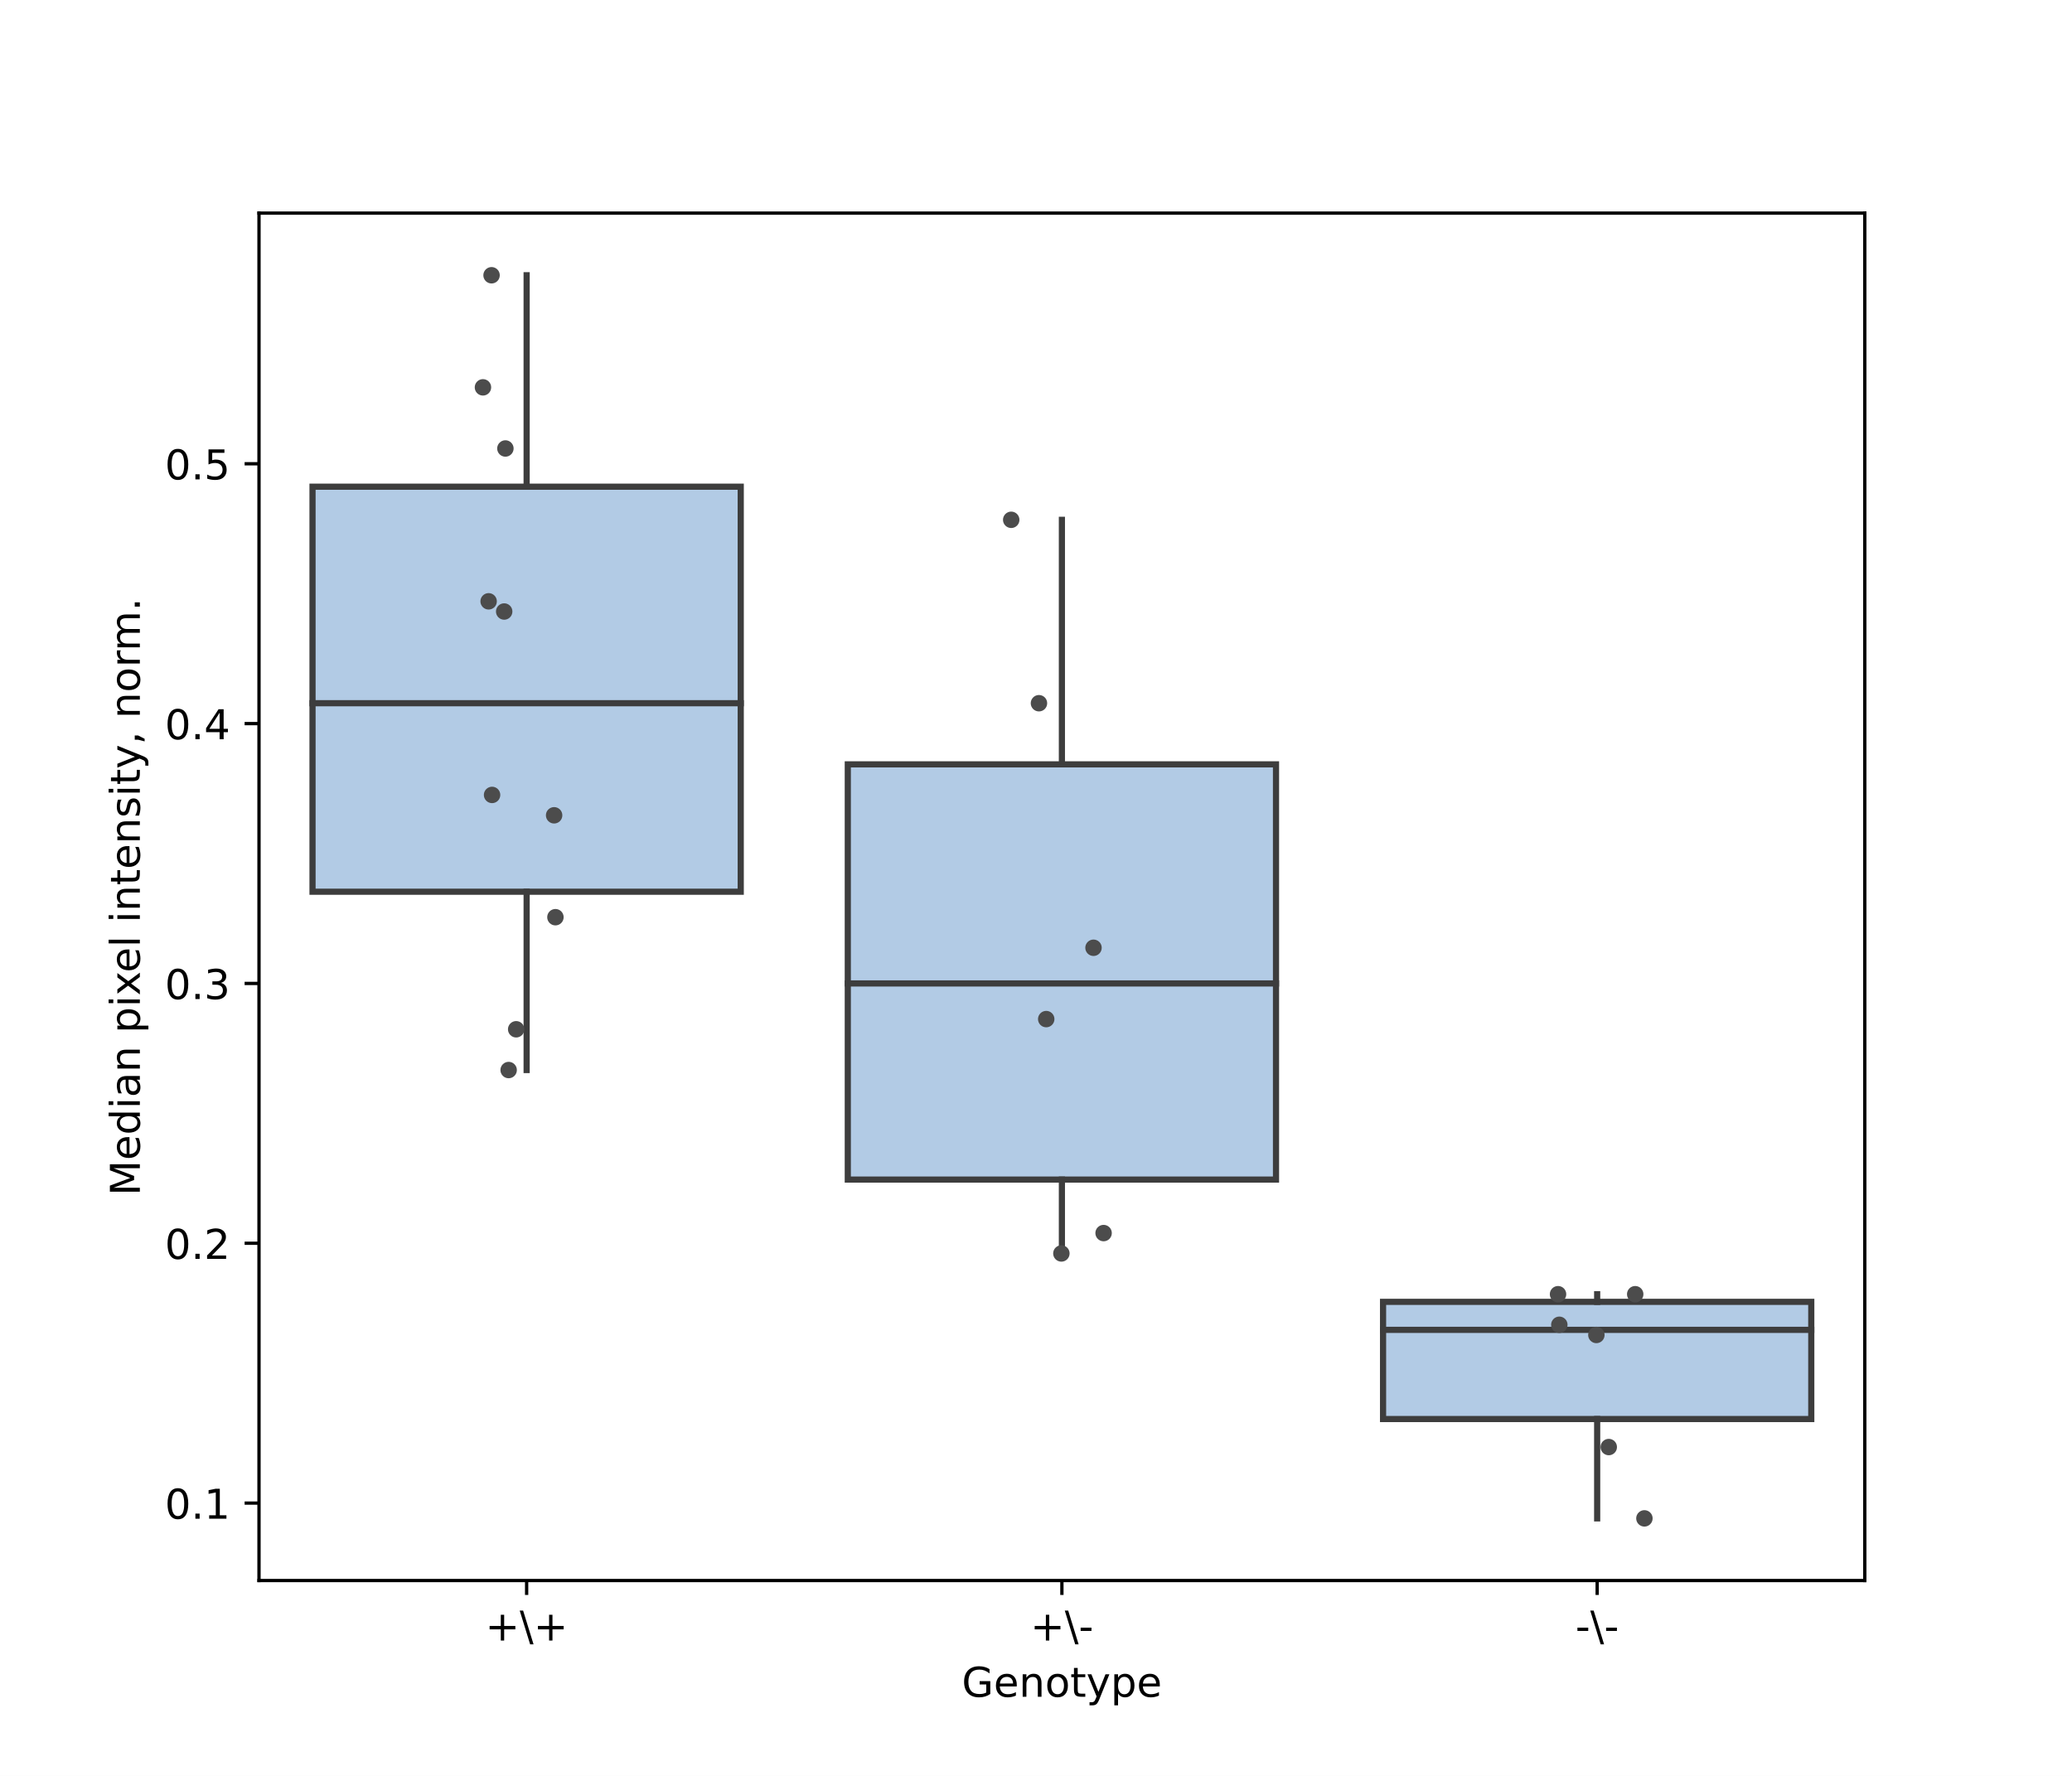
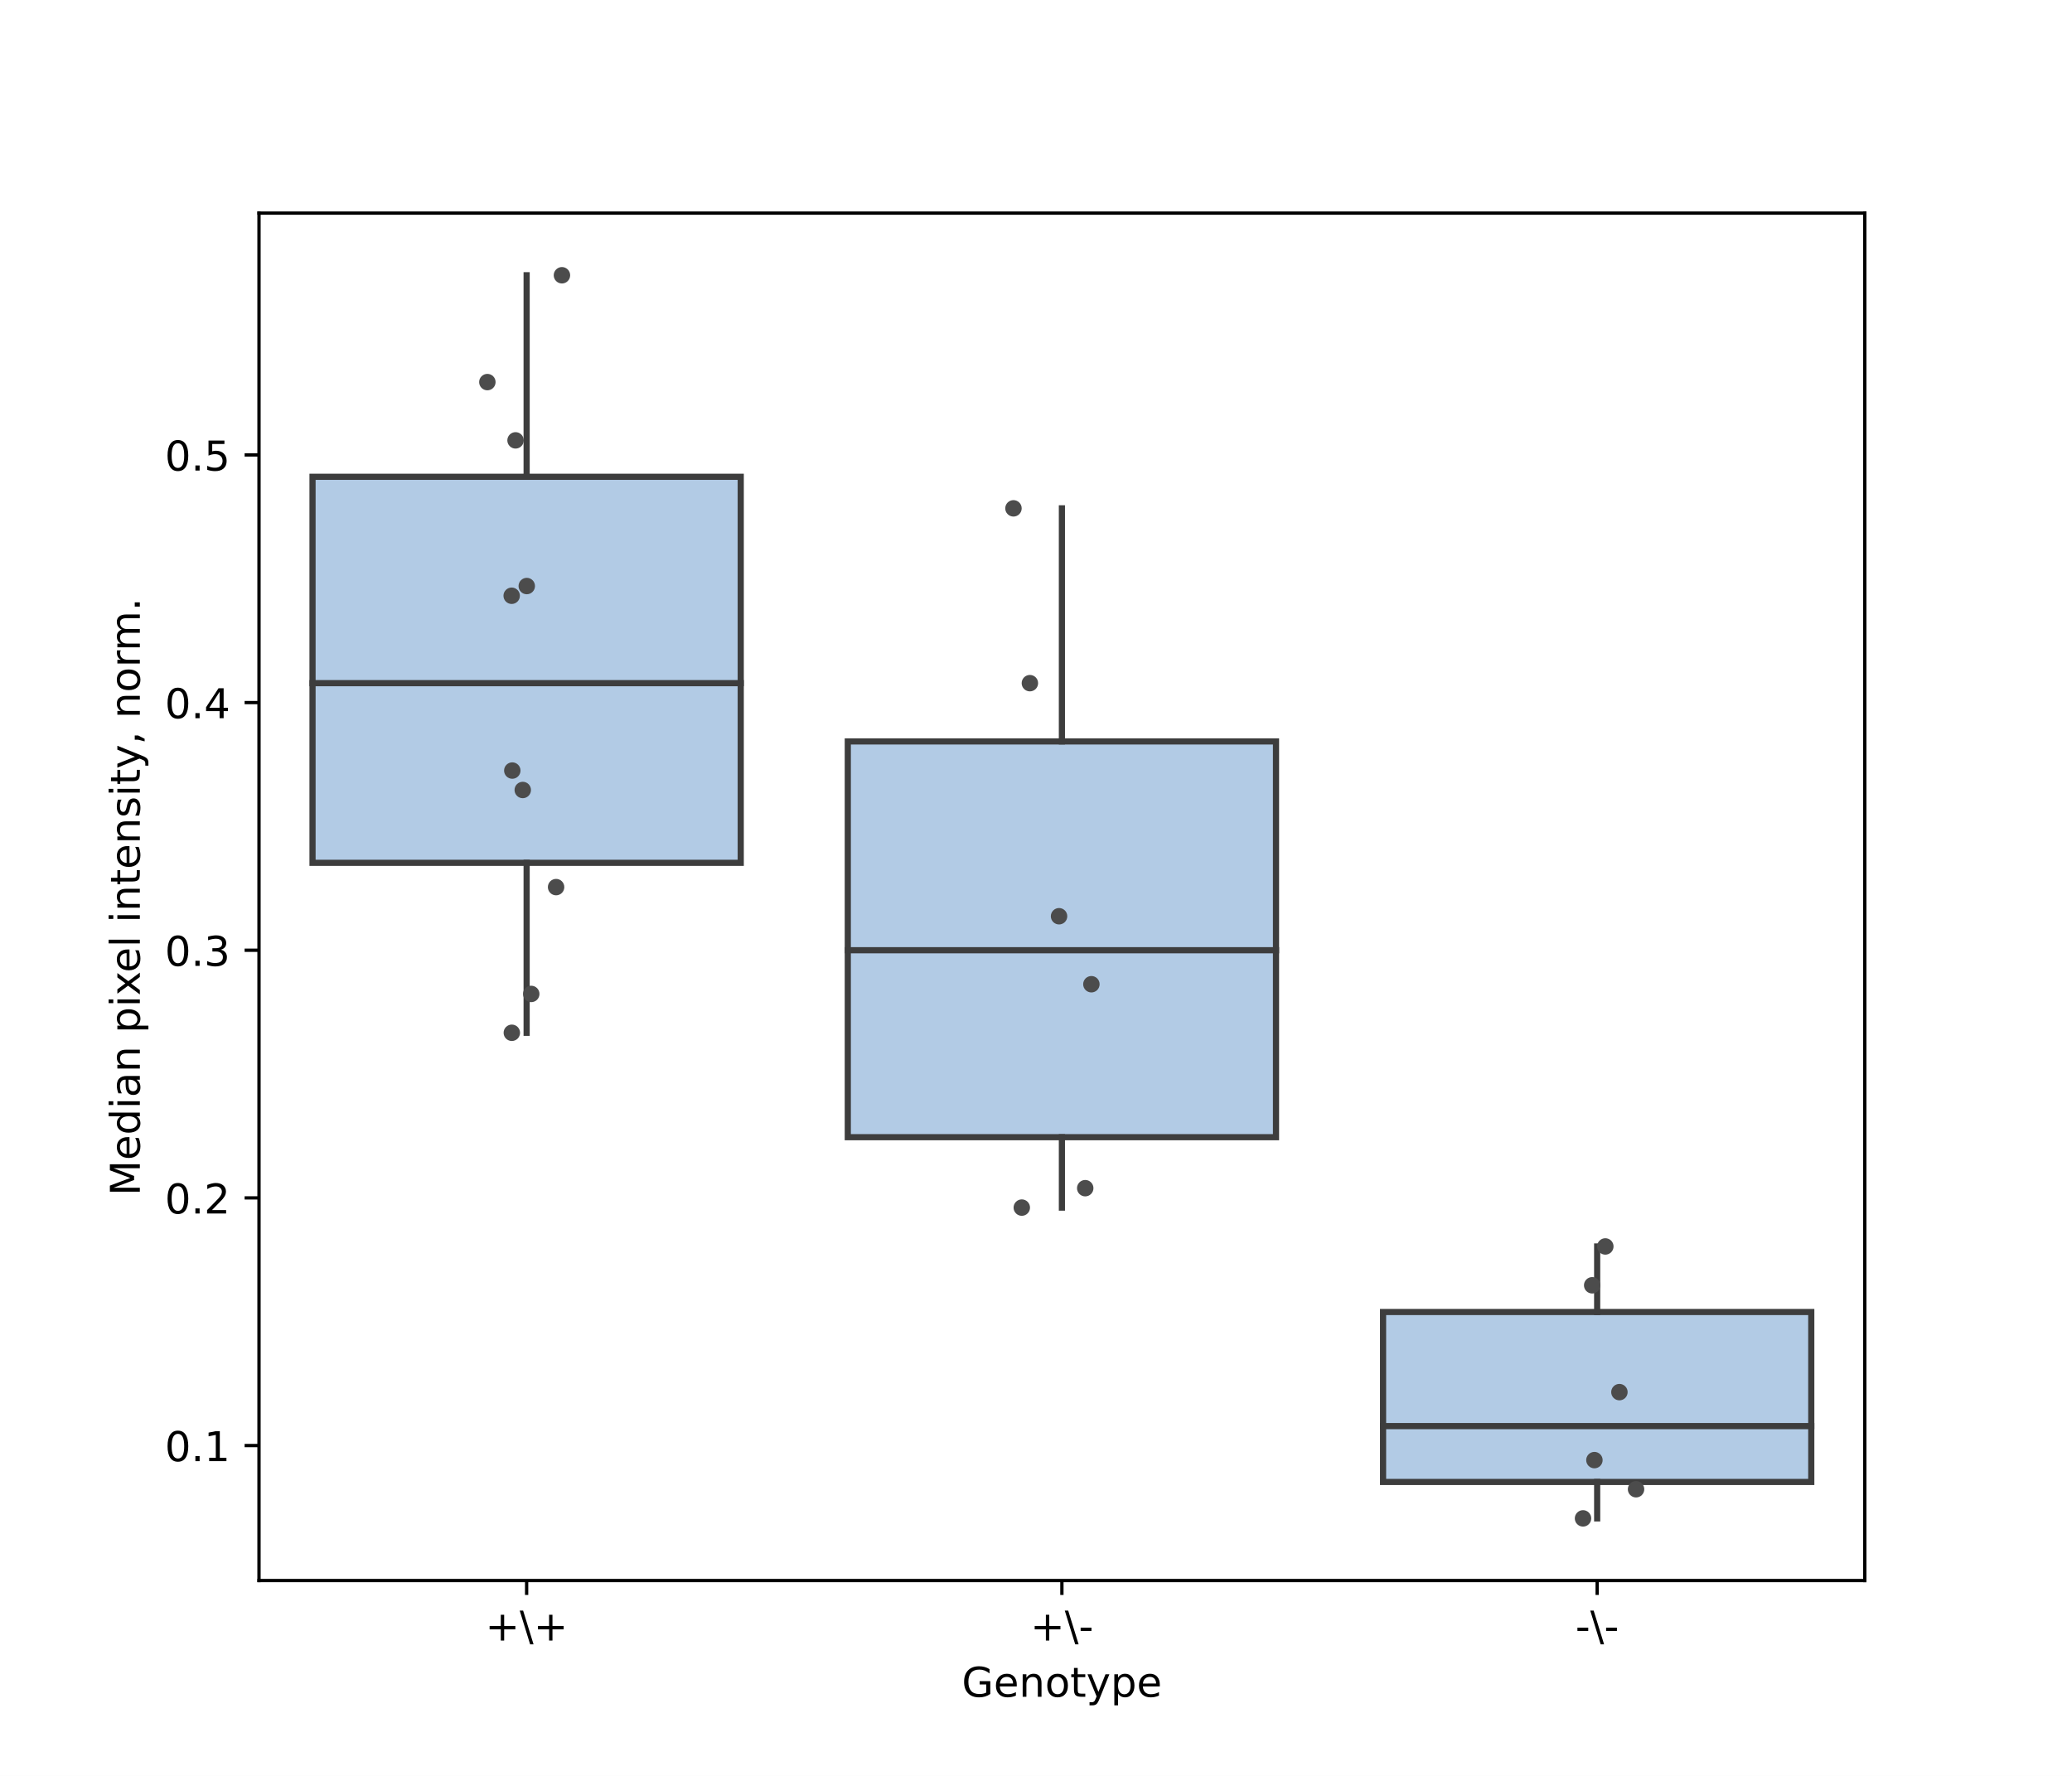
<svg xmlns="http://www.w3.org/2000/svg" xmlns:xlink="http://www.w3.org/1999/xlink" width="504pt" height="432pt" viewBox="0 0 504 432" version="1.1">
  <defs>
    <style type="text/css">*{stroke-linejoin: round; stroke-linecap: butt}</style>
  </defs>
  <g id="figure_1">
    <g id="patch_1">
      <path d="M 0 432  L 504 432  L 504 0  L 0 0  z " style="fill: #ffffff" />
    </g>
    <g id="axes_1">
      <g id="patch_2">
        <path d="M 63 384.48  L 453.6 384.48  L 453.6 51.84  L 63 51.84  z " style="fill: #ffffff" />
      </g>
      <g id="patch_3">
-         <path d="M 76.02 216.921  L 180.18 216.921  L 180.18 118.393  L 76.02 118.393  L 76.02 216.921  z " clip-path="url(#p5335daa75a)" style="fill: #6699cc; fill-opacity: 0.5; stroke: #3d3d3d; stroke-width: 1.5; stroke-linejoin: miter" />
+         <path d="M 76.02 209.891  L 180.18 209.891  L 180.18 115.982  L 76.02 115.982  L 76.02 209.891  z " clip-path="url(#p07fea6548a)" style="fill: #6699cc; fill-opacity: 0.5; stroke: #3d3d3d; stroke-width: 1.5; stroke-linejoin: miter" />
      </g>
      <g id="patch_4">
-         <path d="M 206.22 286.944  L 310.38 286.944  L 310.38 185.937  L 206.22 185.937  L 206.22 286.944  z " clip-path="url(#p5335daa75a)" style="fill: #6699cc; fill-opacity: 0.5; stroke: #3d3d3d; stroke-width: 1.5; stroke-linejoin: miter" />
+         <path d="M 206.22 276.632  L 310.38 276.632  L 310.38 180.36  L 206.22 180.36  L 206.22 276.632  z " clip-path="url(#p07fea6548a)" style="fill: #6699cc; fill-opacity: 0.5; stroke: #3d3d3d; stroke-width: 1.5; stroke-linejoin: miter" />
      </g>
      <g id="patch_5">
-         <path d="M 336.42 345.193  L 440.58 345.193  L 440.58 316.688  L 336.42 316.688  L 336.42 345.193  z " clip-path="url(#p5335daa75a)" style="fill: #6699cc; fill-opacity: 0.5; stroke: #3d3d3d; stroke-width: 1.5; stroke-linejoin: miter" />
+         <path d="M 336.42 360.501  L 440.58 360.501  L 440.58 319.157  L 336.42 319.157  L 336.42 360.501  z " clip-path="url(#p07fea6548a)" style="fill: #6699cc; fill-opacity: 0.5; stroke: #3d3d3d; stroke-width: 1.5; stroke-linejoin: miter" />
      </g>
      <g id="matplotlib.axis_1">
        <g id="xtick_1">
          <g id="line2d_1">
            <defs>
-               <path id="m071e8fab04" d="M 0 0  L 0 3.5  " style="stroke: #000000; stroke-width: 0.8" />
+               <path id="m4ac6fa624c" d="M 0 0  L 0 3.5  " style="stroke: #000000; stroke-width: 0.8" />
            </defs>
            <g>
-               <use xlink:href="#m071e8fab04" x="128.1" y="384.48" style="stroke: #000000; stroke-width: 0.8" />
+               <use xlink:href="#m4ac6fa624c" x="128.1" y="384.48" style="stroke: #000000; stroke-width: 0.8" />
            </g>
          </g>
          <g id="text_1">
            <g transform="translate(118.0359 399.0784)scale(0.1 -0.1)">
              <defs>
                <path id="DejaVuSans-2b" d="M 2944 4013  L 2944 2272  L 4684 2272  L 4684 1741  L 2944 1741  L 2944 0  L 2419 0  L 2419 1741  L 678 1741  L 678 2272  L 2419 2272  L 2419 4013  L 2944 4013  z " transform="scale(0.015625)" />
                <path id="DejaVuSans-5c" d="M 531 4666  L 2156 -594  L 1625 -594  L 0 4666  L 531 4666  z " transform="scale(0.015625)" />
              </defs>
              <use xlink:href="#DejaVuSans-2b" />
              <use xlink:href="#DejaVuSans-5c" x="83.789" />
              <use xlink:href="#DejaVuSans-2b" x="117.48" />
            </g>
          </g>
        </g>
        <g id="xtick_2">
          <g id="line2d_2">
            <g>
-               <use xlink:href="#m071e8fab04" x="258.3" y="384.48" style="stroke: #000000; stroke-width: 0.8" />
+               <use xlink:href="#m4ac6fa624c" x="258.3" y="384.48" style="stroke: #000000; stroke-width: 0.8" />
            </g>
          </g>
          <g id="text_2">
            <g transform="translate(250.6219 399.0784)scale(0.1 -0.1)">
              <defs>
                <path id="DejaVuSans-2d" d="M 313 2009  L 1997 2009  L 1997 1497  L 313 1497  L 313 2009  z " transform="scale(0.015625)" />
              </defs>
              <use xlink:href="#DejaVuSans-2b" />
              <use xlink:href="#DejaVuSans-5c" x="83.789" />
              <use xlink:href="#DejaVuSans-2d" x="117.48" />
            </g>
          </g>
        </g>
        <g id="xtick_3">
          <g id="line2d_3">
            <g>
-               <use xlink:href="#m071e8fab04" x="388.5" y="384.48" style="stroke: #000000; stroke-width: 0.8" />
+               <use xlink:href="#m4ac6fa624c" x="388.5" y="384.48" style="stroke: #000000; stroke-width: 0.8" />
            </g>
          </g>
          <g id="text_3">
            <g transform="translate(383.2078 399.0784)scale(0.1 -0.1)">
              <use xlink:href="#DejaVuSans-2d" />
              <use xlink:href="#DejaVuSans-5c" x="36.084" />
              <use xlink:href="#DejaVuSans-2d" x="69.775" />
            </g>
          </g>
        </g>
        <g id="text_4">
          <g transform="translate(233.9508 412.7566)scale(0.1 -0.1)">
            <defs>
              <path id="DejaVuSans-47" d="M 3809 666  L 3809 1919  L 2778 1919  L 2778 2438  L 4434 2438  L 4434 434  Q 4069 175 3628 42  Q 3188 -91 2688 -91  Q 1594 -91 976 548  Q 359 1188 359 2328  Q 359 3472 976 4111  Q 1594 4750 2688 4750  Q 3144 4750 3555 4637  Q 3966 4525 4313 4306  L 4313 3634  Q 3963 3931 3569 4081  Q 3175 4231 2741 4231  Q 1884 4231 1454 3753  Q 1025 3275 1025 2328  Q 1025 1384 1454 906  Q 1884 428 2741 428  Q 3075 428 3337 486  Q 3600 544 3809 666  z " transform="scale(0.015625)" />
              <path id="DejaVuSans-65" d="M 3597 1894  L 3597 1613  L 953 1613  Q 991 1019 1311 708  Q 1631 397 2203 397  Q 2534 397 2845 478  Q 3156 559 3463 722  L 3463 178  Q 3153 47 2828 -22  Q 2503 -91 2169 -91  Q 1331 -91 842 396  Q 353 884 353 1716  Q 353 2575 817 3079  Q 1281 3584 2069 3584  Q 2775 3584 3186 3129  Q 3597 2675 3597 1894  z M 3022 2063  Q 3016 2534 2758 2815  Q 2500 3097 2075 3097  Q 1594 3097 1305 2825  Q 1016 2553 972 2059  L 3022 2063  z " transform="scale(0.015625)" />
              <path id="DejaVuSans-6e" d="M 3513 2113  L 3513 0  L 2938 0  L 2938 2094  Q 2938 2591 2744 2837  Q 2550 3084 2163 3084  Q 1697 3084 1428 2787  Q 1159 2491 1159 1978  L 1159 0  L 581 0  L 581 3500  L 1159 3500  L 1159 2956  Q 1366 3272 1645 3428  Q 1925 3584 2291 3584  Q 2894 3584 3203 3211  Q 3513 2838 3513 2113  z " transform="scale(0.015625)" />
              <path id="DejaVuSans-6f" d="M 1959 3097  Q 1497 3097 1228 2736  Q 959 2375 959 1747  Q 959 1119 1226 758  Q 1494 397 1959 397  Q 2419 397 2687 759  Q 2956 1122 2956 1747  Q 2956 2369 2687 2733  Q 2419 3097 1959 3097  z M 1959 3584  Q 2709 3584 3137 3096  Q 3566 2609 3566 1747  Q 3566 888 3137 398  Q 2709 -91 1959 -91  Q 1206 -91 779 398  Q 353 888 353 1747  Q 353 2609 779 3096  Q 1206 3584 1959 3584  z " transform="scale(0.015625)" />
              <path id="DejaVuSans-74" d="M 1172 4494  L 1172 3500  L 2356 3500  L 2356 3053  L 1172 3053  L 1172 1153  Q 1172 725 1289 603  Q 1406 481 1766 481  L 2356 481  L 2356 0  L 1766 0  Q 1100 0 847 248  Q 594 497 594 1153  L 594 3053  L 172 3053  L 172 3500  L 594 3500  L 594 4494  L 1172 4494  z " transform="scale(0.015625)" />
              <path id="DejaVuSans-79" d="M 2059 -325  Q 1816 -950 1584 -1140  Q 1353 -1331 966 -1331  L 506 -1331  L 506 -850  L 844 -850  Q 1081 -850 1212 -737  Q 1344 -625 1503 -206  L 1606 56  L 191 3500  L 800 3500  L 1894 763  L 2988 3500  L 3597 3500  L 2059 -325  z " transform="scale(0.015625)" />
              <path id="DejaVuSans-70" d="M 1159 525  L 1159 -1331  L 581 -1331  L 581 3500  L 1159 3500  L 1159 2969  Q 1341 3281 1617 3432  Q 1894 3584 2278 3584  Q 2916 3584 3314 3078  Q 3713 2572 3713 1747  Q 3713 922 3314 415  Q 2916 -91 2278 -91  Q 1894 -91 1617 61  Q 1341 213 1159 525  z M 3116 1747  Q 3116 2381 2855 2742  Q 2594 3103 2138 3103  Q 1681 3103 1420 2742  Q 1159 2381 1159 1747  Q 1159 1113 1420 752  Q 1681 391 2138 391  Q 2594 391 2855 752  Q 3116 1113 3116 1747  z " transform="scale(0.015625)" />
            </defs>
            <use xlink:href="#DejaVuSans-47" />
            <use xlink:href="#DejaVuSans-65" x="77.49" />
            <use xlink:href="#DejaVuSans-6e" x="139.014" />
            <use xlink:href="#DejaVuSans-6f" x="202.393" />
            <use xlink:href="#DejaVuSans-74" x="263.574" />
            <use xlink:href="#DejaVuSans-79" x="302.783" />
            <use xlink:href="#DejaVuSans-70" x="361.963" />
            <use xlink:href="#DejaVuSans-65" x="425.439" />
          </g>
        </g>
      </g>
      <g id="matplotlib.axis_2">
        <g id="ytick_1">
          <g id="line2d_4">
            <defs>
-               <path id="m96198cdee0" d="M 0 0  L -3.5 0  " style="stroke: #000000; stroke-width: 0.8" />
+               <path id="m485223a039" d="M 0 0  L -3.5 0  " style="stroke: #000000; stroke-width: 0.8" />
            </defs>
            <g>
-               <use xlink:href="#m96198cdee0" x="63" y="365.642" style="stroke: #000000; stroke-width: 0.8" />
+               <use xlink:href="#m485223a039" x="63" y="351.641" style="stroke: #000000; stroke-width: 0.8" />
            </g>
          </g>
          <g id="text_5">
-             <g transform="translate(40.09687 369.4412)scale(0.1 -0.1)">
+             <g transform="translate(40.09687 355.4405)scale(0.1 -0.1)">
              <defs>
                <path id="DejaVuSans-30" d="M 2034 4250  Q 1547 4250 1301 3770  Q 1056 3291 1056 2328  Q 1056 1369 1301 889  Q 1547 409 2034 409  Q 2525 409 2770 889  Q 3016 1369 3016 2328  Q 3016 3291 2770 3770  Q 2525 4250 2034 4250  z M 2034 4750  Q 2819 4750 3233 4129  Q 3647 3509 3647 2328  Q 3647 1150 3233 529  Q 2819 -91 2034 -91  Q 1250 -91 836 529  Q 422 1150 422 2328  Q 422 3509 836 4129  Q 1250 4750 2034 4750  z " transform="scale(0.015625)" />
                <path id="DejaVuSans-2e" d="M 684 794  L 1344 794  L 1344 0  L 684 0  L 684 794  z " transform="scale(0.015625)" />
                <path id="DejaVuSans-31" d="M 794 531  L 1825 531  L 1825 4091  L 703 3866  L 703 4441  L 1819 4666  L 2450 4666  L 2450 531  L 3481 531  L 3481 0  L 794 0  L 794 531  z " transform="scale(0.015625)" />
              </defs>
              <use xlink:href="#DejaVuSans-30" />
              <use xlink:href="#DejaVuSans-2e" x="63.623" />
              <use xlink:href="#DejaVuSans-31" x="95.41" />
            </g>
          </g>
        </g>
        <g id="ytick_2">
          <g id="line2d_5">
            <g>
-               <use xlink:href="#m96198cdee0" x="63" y="302.435" style="stroke: #000000; stroke-width: 0.8" />
+               <use xlink:href="#m485223a039" x="63" y="291.397" style="stroke: #000000; stroke-width: 0.8" />
            </g>
          </g>
          <g id="text_6">
-             <g transform="translate(40.09687 306.2346)scale(0.1 -0.1)">
+             <g transform="translate(40.09687 295.1967)scale(0.1 -0.1)">
              <defs>
                <path id="DejaVuSans-32" d="M 1228 531  L 3431 531  L 3431 0  L 469 0  L 469 531  Q 828 903 1448 1529  Q 2069 2156 2228 2338  Q 2531 2678 2651 2914  Q 2772 3150 2772 3378  Q 2772 3750 2511 3984  Q 2250 4219 1831 4219  Q 1534 4219 1204 4116  Q 875 4013 500 3803  L 500 4441  Q 881 4594 1212 4672  Q 1544 4750 1819 4750  Q 2544 4750 2975 4387  Q 3406 4025 3406 3419  Q 3406 3131 3298 2873  Q 3191 2616 2906 2266  Q 2828 2175 2409 1742  Q 1991 1309 1228 531  z " transform="scale(0.015625)" />
              </defs>
              <use xlink:href="#DejaVuSans-30" />
              <use xlink:href="#DejaVuSans-2e" x="63.623" />
              <use xlink:href="#DejaVuSans-32" x="95.41" />
            </g>
          </g>
        </g>
        <g id="ytick_3">
          <g id="line2d_6">
            <g>
-               <use xlink:href="#m96198cdee0" x="63" y="239.229" style="stroke: #000000; stroke-width: 0.8" />
+               <use xlink:href="#m485223a039" x="63" y="231.154" style="stroke: #000000; stroke-width: 0.8" />
            </g>
          </g>
          <g id="text_7">
-             <g transform="translate(40.09687 243.0281)scale(0.1 -0.1)">
+             <g transform="translate(40.09687 234.953)scale(0.1 -0.1)">
              <defs>
                <path id="DejaVuSans-33" d="M 2597 2516  Q 3050 2419 3304 2112  Q 3559 1806 3559 1356  Q 3559 666 3084 287  Q 2609 -91 1734 -91  Q 1441 -91 1130 -33  Q 819 25 488 141  L 488 750  Q 750 597 1062 519  Q 1375 441 1716 441  Q 2309 441 2620 675  Q 2931 909 2931 1356  Q 2931 1769 2642 2001  Q 2353 2234 1838 2234  L 1294 2234  L 1294 2753  L 1863 2753  Q 2328 2753 2575 2939  Q 2822 3125 2822 3475  Q 2822 3834 2567 4026  Q 2313 4219 1838 4219  Q 1578 4219 1281 4162  Q 984 4106 628 3988  L 628 4550  Q 988 4650 1302 4700  Q 1616 4750 1894 4750  Q 2613 4750 3031 4423  Q 3450 4097 3450 3541  Q 3450 3153 3228 2886  Q 3006 2619 2597 2516  z " transform="scale(0.015625)" />
              </defs>
              <use xlink:href="#DejaVuSans-30" />
              <use xlink:href="#DejaVuSans-2e" x="63.623" />
              <use xlink:href="#DejaVuSans-33" x="95.41" />
            </g>
          </g>
        </g>
        <g id="ytick_4">
          <g id="line2d_7">
            <g>
-               <use xlink:href="#m96198cdee0" x="63" y="176.022" style="stroke: #000000; stroke-width: 0.8" />
+               <use xlink:href="#m485223a039" x="63" y="170.91" style="stroke: #000000; stroke-width: 0.8" />
            </g>
          </g>
          <g id="text_8">
-             <g transform="translate(40.09687 179.8215)scale(0.1 -0.1)">
+             <g transform="translate(40.09687 174.7092)scale(0.1 -0.1)">
              <defs>
                <path id="DejaVuSans-34" d="M 2419 4116  L 825 1625  L 2419 1625  L 2419 4116  z M 2253 4666  L 3047 4666  L 3047 1625  L 3713 1625  L 3713 1100  L 3047 1100  L 3047 0  L 2419 0  L 2419 1100  L 313 1100  L 313 1709  L 2253 4666  z " transform="scale(0.015625)" />
              </defs>
              <use xlink:href="#DejaVuSans-30" />
              <use xlink:href="#DejaVuSans-2e" x="63.623" />
              <use xlink:href="#DejaVuSans-34" x="95.41" />
            </g>
          </g>
        </g>
        <g id="ytick_5">
          <g id="line2d_8">
            <g>
-               <use xlink:href="#m96198cdee0" x="63" y="112.816" style="stroke: #000000; stroke-width: 0.8" />
+               <use xlink:href="#m485223a039" x="63" y="110.666" style="stroke: #000000; stroke-width: 0.8" />
            </g>
          </g>
          <g id="text_9">
-             <g transform="translate(40.09687 116.615)scale(0.1 -0.1)">
+             <g transform="translate(40.09687 114.4655)scale(0.1 -0.1)">
              <defs>
                <path id="DejaVuSans-35" d="M 691 4666  L 3169 4666  L 3169 4134  L 1269 4134  L 1269 2991  Q 1406 3038 1543 3061  Q 1681 3084 1819 3084  Q 2600 3084 3056 2656  Q 3513 2228 3513 1497  Q 3513 744 3044 326  Q 2575 -91 1722 -91  Q 1428 -91 1123 -41  Q 819 9 494 109  L 494 744  Q 775 591 1075 516  Q 1375 441 1709 441  Q 2250 441 2565 725  Q 2881 1009 2881 1497  Q 2881 1984 2565 2268  Q 2250 2553 1709 2553  Q 1456 2553 1204 2497  Q 953 2441 691 2322  L 691 4666  z " transform="scale(0.015625)" />
              </defs>
              <use xlink:href="#DejaVuSans-30" />
              <use xlink:href="#DejaVuSans-2e" x="63.623" />
              <use xlink:href="#DejaVuSans-35" x="95.41" />
            </g>
          </g>
        </g>
        <g id="text_10">
          <g transform="translate(34.01719 290.867)rotate(-90)scale(0.1 -0.1)">
            <defs>
              <path id="DejaVuSans-4d" d="M 628 4666  L 1569 4666  L 2759 1491  L 3956 4666  L 4897 4666  L 4897 0  L 4281 0  L 4281 4097  L 3078 897  L 2444 897  L 1241 4097  L 1241 0  L 628 0  L 628 4666  z " transform="scale(0.015625)" />
              <path id="DejaVuSans-64" d="M 2906 2969  L 2906 4863  L 3481 4863  L 3481 0  L 2906 0  L 2906 525  Q 2725 213 2448 61  Q 2172 -91 1784 -91  Q 1150 -91 751 415  Q 353 922 353 1747  Q 353 2572 751 3078  Q 1150 3584 1784 3584  Q 2172 3584 2448 3432  Q 2725 3281 2906 2969  z M 947 1747  Q 947 1113 1208 752  Q 1469 391 1925 391  Q 2381 391 2643 752  Q 2906 1113 2906 1747  Q 2906 2381 2643 2742  Q 2381 3103 1925 3103  Q 1469 3103 1208 2742  Q 947 2381 947 1747  z " transform="scale(0.015625)" />
              <path id="DejaVuSans-69" d="M 603 3500  L 1178 3500  L 1178 0  L 603 0  L 603 3500  z M 603 4863  L 1178 4863  L 1178 4134  L 603 4134  L 603 4863  z " transform="scale(0.015625)" />
              <path id="DejaVuSans-61" d="M 2194 1759  Q 1497 1759 1228 1600  Q 959 1441 959 1056  Q 959 750 1161 570  Q 1363 391 1709 391  Q 2188 391 2477 730  Q 2766 1069 2766 1631  L 2766 1759  L 2194 1759  z M 3341 1997  L 3341 0  L 2766 0  L 2766 531  Q 2569 213 2275 61  Q 1981 -91 1556 -91  Q 1019 -91 701 211  Q 384 513 384 1019  Q 384 1609 779 1909  Q 1175 2209 1959 2209  L 2766 2209  L 2766 2266  Q 2766 2663 2505 2880  Q 2244 3097 1772 3097  Q 1472 3097 1187 3025  Q 903 2953 641 2809  L 641 3341  Q 956 3463 1253 3523  Q 1550 3584 1831 3584  Q 2591 3584 2966 3190  Q 3341 2797 3341 1997  z " transform="scale(0.015625)" />
              <path id="DejaVuSans-20" transform="scale(0.015625)" />
              <path id="DejaVuSans-78" d="M 3513 3500  L 2247 1797  L 3578 0  L 2900 0  L 1881 1375  L 863 0  L 184 0  L 1544 1831  L 300 3500  L 978 3500  L 1906 2253  L 2834 3500  L 3513 3500  z " transform="scale(0.015625)" />
              <path id="DejaVuSans-6c" d="M 603 4863  L 1178 4863  L 1178 0  L 603 0  L 603 4863  z " transform="scale(0.015625)" />
              <path id="DejaVuSans-73" d="M 2834 3397  L 2834 2853  Q 2591 2978 2328 3040  Q 2066 3103 1784 3103  Q 1356 3103 1142 2972  Q 928 2841 928 2578  Q 928 2378 1081 2264  Q 1234 2150 1697 2047  L 1894 2003  Q 2506 1872 2764 1633  Q 3022 1394 3022 966  Q 3022 478 2636 193  Q 2250 -91 1575 -91  Q 1294 -91 989 -36  Q 684 19 347 128  L 347 722  Q 666 556 975 473  Q 1284 391 1588 391  Q 1994 391 2212 530  Q 2431 669 2431 922  Q 2431 1156 2273 1281  Q 2116 1406 1581 1522  L 1381 1569  Q 847 1681 609 1914  Q 372 2147 372 2553  Q 372 3047 722 3315  Q 1072 3584 1716 3584  Q 2034 3584 2315 3537  Q 2597 3491 2834 3397  z " transform="scale(0.015625)" />
              <path id="DejaVuSans-2c" d="M 750 794  L 1409 794  L 1409 256  L 897 -744  L 494 -744  L 750 256  L 750 794  z " transform="scale(0.015625)" />
              <path id="DejaVuSans-72" d="M 2631 2963  Q 2534 3019 2420 3045  Q 2306 3072 2169 3072  Q 1681 3072 1420 2755  Q 1159 2438 1159 1844  L 1159 0  L 581 0  L 581 3500  L 1159 3500  L 1159 2956  Q 1341 3275 1631 3429  Q 1922 3584 2338 3584  Q 2397 3584 2469 3576  Q 2541 3569 2628 3553  L 2631 2963  z " transform="scale(0.015625)" />
              <path id="DejaVuSans-6d" d="M 3328 2828  Q 3544 3216 3844 3400  Q 4144 3584 4550 3584  Q 5097 3584 5394 3201  Q 5691 2819 5691 2113  L 5691 0  L 5113 0  L 5113 2094  Q 5113 2597 4934 2840  Q 4756 3084 4391 3084  Q 3944 3084 3684 2787  Q 3425 2491 3425 1978  L 3425 0  L 2847 0  L 2847 2094  Q 2847 2600 2669 2842  Q 2491 3084 2119 3084  Q 1678 3084 1418 2786  Q 1159 2488 1159 1978  L 1159 0  L 581 0  L 581 3500  L 1159 3500  L 1159 2956  Q 1356 3278 1631 3431  Q 1906 3584 2284 3584  Q 2666 3584 2933 3390  Q 3200 3197 3328 2828  z " transform="scale(0.015625)" />
            </defs>
            <use xlink:href="#DejaVuSans-4d" />
            <use xlink:href="#DejaVuSans-65" x="86.279" />
            <use xlink:href="#DejaVuSans-64" x="147.803" />
            <use xlink:href="#DejaVuSans-69" x="211.279" />
            <use xlink:href="#DejaVuSans-61" x="239.062" />
            <use xlink:href="#DejaVuSans-6e" x="300.342" />
            <use xlink:href="#DejaVuSans-20" x="363.721" />
            <use xlink:href="#DejaVuSans-70" x="395.508" />
            <use xlink:href="#DejaVuSans-69" x="458.984" />
            <use xlink:href="#DejaVuSans-78" x="486.768" />
            <use xlink:href="#DejaVuSans-65" x="542.822" />
            <use xlink:href="#DejaVuSans-6c" x="604.346" />
            <use xlink:href="#DejaVuSans-20" x="632.129" />
            <use xlink:href="#DejaVuSans-69" x="663.916" />
            <use xlink:href="#DejaVuSans-6e" x="691.699" />
            <use xlink:href="#DejaVuSans-74" x="755.078" />
            <use xlink:href="#DejaVuSans-65" x="794.287" />
            <use xlink:href="#DejaVuSans-6e" x="855.811" />
            <use xlink:href="#DejaVuSans-73" x="919.189" />
            <use xlink:href="#DejaVuSans-69" x="971.289" />
            <use xlink:href="#DejaVuSans-74" x="999.072" />
            <use xlink:href="#DejaVuSans-79" x="1038.281" />
            <use xlink:href="#DejaVuSans-2c" x="1097.461" />
            <use xlink:href="#DejaVuSans-20" x="1129.248" />
            <use xlink:href="#DejaVuSans-6e" x="1161.035" />
            <use xlink:href="#DejaVuSans-6f" x="1224.414" />
            <use xlink:href="#DejaVuSans-72" x="1285.596" />
            <use xlink:href="#DejaVuSans-6d" x="1324.959" />
            <use xlink:href="#DejaVuSans-2e" x="1422.371" />
          </g>
        </g>
      </g>
      <g id="line2d_9">
-         <path d="M 128.1 216.921  L 128.1 260.298  " clip-path="url(#p5335daa75a)" style="fill: none; stroke: #3d3d3d; stroke-width: 1.5; stroke-linecap: square" />
+         <path d="M 128.1 209.891  L 128.1 251.235  " clip-path="url(#p07fea6548a)" style="fill: none; stroke: #3d3d3d; stroke-width: 1.5; stroke-linecap: square" />
      </g>
      <g id="line2d_10">
-         <path d="M 128.1 118.393  L 128.1 66.96  " clip-path="url(#p5335daa75a)" style="fill: none; stroke: #3d3d3d; stroke-width: 1.5; stroke-linecap: square" />
+         <path d="M 128.1 115.982  L 128.1 66.96  " clip-path="url(#p07fea6548a)" style="fill: none; stroke: #3d3d3d; stroke-width: 1.5; stroke-linecap: square" />
      </g>
      <g id="line2d_11" />
      <g id="line2d_12">
-         <path d="M 258.3 286.944  L 258.3 304.914  " clip-path="url(#p5335daa75a)" style="fill: none; stroke: #3d3d3d; stroke-width: 1.5; stroke-linecap: square" />
+         <path d="M 258.3 276.632  L 258.3 293.76  " clip-path="url(#p07fea6548a)" style="fill: none; stroke: #3d3d3d; stroke-width: 1.5; stroke-linecap: square" />
      </g>
      <g id="line2d_13">
-         <path d="M 258.3 185.937  L 258.3 126.449  " clip-path="url(#p5335daa75a)" style="fill: none; stroke: #3d3d3d; stroke-width: 1.5; stroke-linecap: square" />
+         <path d="M 258.3 180.36  L 258.3 123.66  " clip-path="url(#p07fea6548a)" style="fill: none; stroke: #3d3d3d; stroke-width: 1.5; stroke-linecap: square" />
      </g>
      <g id="line2d_14" />
      <g id="line2d_15">
-         <path d="M 388.5 345.193  L 388.5 369.36  " clip-path="url(#p5335daa75a)" style="fill: none; stroke: #3d3d3d; stroke-width: 1.5; stroke-linecap: square" />
+         <path d="M 388.5 360.501  L 388.5 369.36  " clip-path="url(#p07fea6548a)" style="fill: none; stroke: #3d3d3d; stroke-width: 1.5; stroke-linecap: square" />
      </g>
      <g id="line2d_16">
-         <path d="M 388.5 316.688  L 388.5 314.829  " clip-path="url(#p5335daa75a)" style="fill: none; stroke: #3d3d3d; stroke-width: 1.5; stroke-linecap: square" />
+         <path d="M 388.5 319.157  L 388.5 303.21  " clip-path="url(#p07fea6548a)" style="fill: none; stroke: #3d3d3d; stroke-width: 1.5; stroke-linecap: square" />
      </g>
      <g id="line2d_17" />
      <g id="line2d_18">
-         <path d="M 76.02 171.065  L 180.18 171.065  " clip-path="url(#p5335daa75a)" style="fill: none; stroke: #3d3d3d; stroke-width: 1.5; stroke-linecap: square" />
+         <path d="M 76.02 166.185  L 180.18 166.185  " clip-path="url(#p07fea6548a)" style="fill: none; stroke: #3d3d3d; stroke-width: 1.5; stroke-linecap: square" />
      </g>
      <g id="line2d_19">
-         <path d="M 206.22 239.229  L 310.38 239.229  " clip-path="url(#p5335daa75a)" style="fill: none; stroke: #3d3d3d; stroke-width: 1.5; stroke-linecap: square" />
+         <path d="M 206.22 231.154  L 310.38 231.154  " clip-path="url(#p07fea6548a)" style="fill: none; stroke: #3d3d3d; stroke-width: 1.5; stroke-linecap: square" />
      </g>
      <g id="line2d_20">
-         <path d="M 336.42 323.504  L 440.58 323.504  " clip-path="url(#p5335daa75a)" style="fill: none; stroke: #3d3d3d; stroke-width: 1.5; stroke-linecap: square" />
+         <path d="M 336.42 346.916  L 440.58 346.916  " clip-path="url(#p07fea6548a)" style="fill: none; stroke: #3d3d3d; stroke-width: 1.5; stroke-linecap: square" />
      </g>
      <g id="patch_6">
        <path d="M 63 384.48  L 63 51.84  " style="fill: none; stroke: #000000; stroke-width: 0.8; stroke-linejoin: miter; stroke-linecap: square" />
      </g>
      <g id="patch_7">
        <path d="M 453.6 384.48  L 453.6 51.84  " style="fill: none; stroke: #000000; stroke-width: 0.8; stroke-linejoin: miter; stroke-linecap: square" />
      </g>
      <g id="patch_8">
        <path d="M 63 384.48  L 453.6 384.48  " style="fill: none; stroke: #000000; stroke-width: 0.8; stroke-linejoin: miter; stroke-linecap: square" />
      </g>
      <g id="patch_9">
        <path d="M 63 51.84  L 453.6 51.84  " style="fill: none; stroke: #000000; stroke-width: 0.8; stroke-linejoin: miter; stroke-linecap: square" />
      </g>
      <g id="PathCollection_1">
        <defs>
-           <path id="C0_0_df45997a5e" d="M 0 2  C 0.53 2 1.039 1.789 1.414 1.414  C 1.789 1.039 2 0.53 2 -0  C 2 -0.53 1.789 -1.039 1.414 -1.414  C 1.039 -1.789 0.53 -2 0 -2  C -0.53 -2 -1.039 -1.789 -1.414 -1.414  C -1.789 -1.039 -2 -0.53 -2 0  C -2 0.53 -1.789 1.039 -1.414 1.414  C -1.039 1.789 -0.53 2 0 2  z " />
+           <path id="C0_0_d87714731b" d="M 0 2  C 0.53 2 1.039 1.789 1.414 1.414  C 1.789 1.039 2 0.53 2 -0  C 2 -0.53 1.789 -1.039 1.414 -1.414  C 1.039 -1.789 0.53 -2 0 -2  C -0.53 -2 -1.039 -1.789 -1.414 -1.414  C -1.789 -1.039 -2 -0.53 -2 0  C -2 0.53 -1.789 1.039 -1.414 1.414  C -1.039 1.789 -0.53 2 0 2  z " />
        </defs>
-         <g clip-path="url(#p5335daa75a)">
-           <use xlink:href="#C0_0_df45997a5e" x="122.64" y="148.757" style="fill: #4c4c4c" />
-         </g>
-         <g clip-path="url(#p5335daa75a)">
-           <use xlink:href="#C0_0_df45997a5e" x="135.104" y="223.117" style="fill: #4c4c4c" />
-         </g>
-         <g clip-path="url(#p5335daa75a)">
-           <use xlink:href="#C0_0_df45997a5e" x="119.568" y="66.96" style="fill: #4c4c4c" />
-         </g>
-         <g clip-path="url(#p5335daa75a)">
-           <use xlink:href="#C0_0_df45997a5e" x="134.786" y="198.33" style="fill: #4c4c4c" />
-         </g>
-         <g clip-path="url(#p5335daa75a)">
-           <use xlink:href="#C0_0_df45997a5e" x="118.856" y="146.278" style="fill: #4c4c4c" />
-         </g>
-         <g clip-path="url(#p5335daa75a)">
-           <use xlink:href="#C0_0_df45997a5e" x="125.556" y="250.383" style="fill: #4c4c4c" />
-         </g>
-         <g clip-path="url(#p5335daa75a)">
-           <use xlink:href="#C0_0_df45997a5e" x="123.725" y="260.298" style="fill: #4c4c4c" />
-         </g>
-         <g clip-path="url(#p5335daa75a)">
-           <use xlink:href="#C0_0_df45997a5e" x="122.935" y="109.098" style="fill: #4c4c4c" />
-         </g>
-         <g clip-path="url(#p5335daa75a)">
-           <use xlink:href="#C0_0_df45997a5e" x="119.693" y="193.373" style="fill: #4c4c4c" />
-         </g>
-         <g clip-path="url(#p5335daa75a)">
-           <use xlink:href="#C0_0_df45997a5e" x="117.475" y="94.226" style="fill: #4c4c4c" />
+         <g clip-path="url(#p07fea6548a)">
+           <use xlink:href="#C0_0_d87714731b" x="124.463" y="144.923" style="fill: #4c4c4c" />
+         </g>
+         <g clip-path="url(#p07fea6548a)">
+           <use xlink:href="#C0_0_d87714731b" x="135.265" y="215.798" style="fill: #4c4c4c" />
+         </g>
+         <g clip-path="url(#p07fea6548a)">
+           <use xlink:href="#C0_0_d87714731b" x="136.688" y="66.96" style="fill: #4c4c4c" />
+         </g>
+         <g clip-path="url(#p07fea6548a)">
+           <use xlink:href="#C0_0_d87714731b" x="127.157" y="192.173" style="fill: #4c4c4c" />
+         </g>
+         <g clip-path="url(#p07fea6548a)">
+           <use xlink:href="#C0_0_d87714731b" x="128.133" y="142.56" style="fill: #4c4c4c" />
+         </g>
+         <g clip-path="url(#p07fea6548a)">
+           <use xlink:href="#C0_0_d87714731b" x="129.223" y="241.785" style="fill: #4c4c4c" />
+         </g>
+         <g clip-path="url(#p07fea6548a)">
+           <use xlink:href="#C0_0_d87714731b" x="124.499" y="251.235" style="fill: #4c4c4c" />
+         </g>
+         <g clip-path="url(#p07fea6548a)">
+           <use xlink:href="#C0_0_d87714731b" x="125.404" y="107.123" style="fill: #4c4c4c" />
+         </g>
+         <g clip-path="url(#p07fea6548a)">
+           <use xlink:href="#C0_0_d87714731b" x="124.612" y="187.447" style="fill: #4c4c4c" />
+         </g>
+         <g clip-path="url(#p07fea6548a)">
+           <use xlink:href="#C0_0_d87714731b" x="118.548" y="92.948" style="fill: #4c4c4c" />
        </g>
      </g>
      <g id="PathCollection_2">
        <defs>
-           <path id="C1_0_1045f37ca0" d="M 0 2  C 0.53 2 1.039 1.789 1.414 1.414  C 1.789 1.039 2 0.53 2 -0  C 2 -0.53 1.789 -1.039 1.414 -1.414  C 1.039 -1.789 0.53 -2 0 -2  C -0.53 -2 -1.039 -1.789 -1.414 -1.414  C -1.789 -1.039 -2 -0.53 -2 0  C -2 0.53 -1.789 1.039 -1.414 1.414  C -1.039 1.789 -0.53 2 0 2  z " />
+           <path id="C1_0_12d78a34ac" d="M 0 2  C 0.53 2 1.039 1.789 1.414 1.414  C 1.789 1.039 2 0.53 2 -0  C 2 -0.53 1.789 -1.039 1.414 -1.414  C 1.039 -1.789 0.53 -2 0 -2  C -0.53 -2 -1.039 -1.789 -1.414 -1.414  C -1.789 -1.039 -2 -0.53 -2 0  C -2 0.53 -1.789 1.039 -1.414 1.414  C -1.039 1.789 -0.53 2 0 2  z " />
        </defs>
-         <g clip-path="url(#p5335daa75a)">
-           <use xlink:href="#C1_0_1045f37ca0" x="245.97" y="126.449" style="fill: #4c4c4c" />
-         </g>
-         <g clip-path="url(#p5335daa75a)">
-           <use xlink:href="#C1_0_1045f37ca0" x="268.442" y="299.957" style="fill: #4c4c4c" />
-         </g>
-         <g clip-path="url(#p5335daa75a)">
-           <use xlink:href="#C1_0_1045f37ca0" x="258.174" y="304.914" style="fill: #4c4c4c" />
-         </g>
-         <g clip-path="url(#p5335daa75a)">
-           <use xlink:href="#C1_0_1045f37ca0" x="252.72" y="171.065" style="fill: #4c4c4c" />
-         </g>
-         <g clip-path="url(#p5335daa75a)">
-           <use xlink:href="#C1_0_1045f37ca0" x="265.989" y="230.553" style="fill: #4c4c4c" />
-         </g>
-         <g clip-path="url(#p5335daa75a)">
-           <use xlink:href="#C1_0_1045f37ca0" x="254.485" y="247.904" style="fill: #4c4c4c" />
+         <g clip-path="url(#p07fea6548a)">
+           <use xlink:href="#C1_0_12d78a34ac" x="246.519" y="123.66" style="fill: #4c4c4c" />
+         </g>
+         <g clip-path="url(#p07fea6548a)">
+           <use xlink:href="#C1_0_12d78a34ac" x="263.974" y="289.035" style="fill: #4c4c4c" />
+         </g>
+         <g clip-path="url(#p07fea6548a)">
+           <use xlink:href="#C1_0_12d78a34ac" x="248.544" y="293.76" style="fill: #4c4c4c" />
+         </g>
+         <g clip-path="url(#p07fea6548a)">
+           <use xlink:href="#C1_0_12d78a34ac" x="250.512" y="166.185" style="fill: #4c4c4c" />
+         </g>
+         <g clip-path="url(#p07fea6548a)">
+           <use xlink:href="#C1_0_12d78a34ac" x="257.608" y="222.885" style="fill: #4c4c4c" />
+         </g>
+         <g clip-path="url(#p07fea6548a)">
+           <use xlink:href="#C1_0_12d78a34ac" x="265.474" y="239.423" style="fill: #4c4c4c" />
        </g>
      </g>
      <g id="PathCollection_3">
        <defs>
-           <path id="C2_0_cf58e8971d" d="M 0 2  C 0.53 2 1.039 1.789 1.414 1.414  C 1.789 1.039 2 0.53 2 -0  C 2 -0.53 1.789 -1.039 1.414 -1.414  C 1.039 -1.789 0.53 -2 0 -2  C -0.53 -2 -1.039 -1.789 -1.414 -1.414  C -1.789 -1.039 -2 -0.53 -2 0  C -2 0.53 -1.789 1.039 -1.414 1.414  C -1.039 1.789 -0.53 2 0 2  z " />
+           <path id="C2_0_6a0f7a128f" d="M 0 2  C 0.53 2 1.039 1.789 1.414 1.414  C 1.789 1.039 2 0.53 2 -0  C 2 -0.53 1.789 -1.039 1.414 -1.414  C 1.039 -1.789 0.53 -2 0 -2  C -0.53 -2 -1.039 -1.789 -1.414 -1.414  C -1.789 -1.039 -2 -0.53 -2 0  C -2 0.53 -1.789 1.039 -1.414 1.414  C -1.039 1.789 -0.53 2 0 2  z " />
        </defs>
-         <g clip-path="url(#p5335daa75a)">
-           <use xlink:href="#C2_0_cf58e8971d" x="378.982" y="314.829" style="fill: #4c4c4c" />
-         </g>
-         <g clip-path="url(#p5335daa75a)">
-           <use xlink:href="#C2_0_cf58e8971d" x="397.753" y="314.829" style="fill: #4c4c4c" />
-         </g>
-         <g clip-path="url(#p5335daa75a)">
-           <use xlink:href="#C2_0_cf58e8971d" x="391.32" y="352.009" style="fill: #4c4c4c" />
-         </g>
-         <g clip-path="url(#p5335daa75a)">
-           <use xlink:href="#C2_0_cf58e8971d" x="388.308" y="324.744" style="fill: #4c4c4c" />
-         </g>
-         <g clip-path="url(#p5335daa75a)">
-           <use xlink:href="#C2_0_cf58e8971d" x="379.296" y="322.265" style="fill: #4c4c4c" />
-         </g>
-         <g clip-path="url(#p5335daa75a)">
-           <use xlink:href="#C2_0_cf58e8971d" x="399.993" y="369.36" style="fill: #4c4c4c" />
+         <g clip-path="url(#p07fea6548a)">
+           <use xlink:href="#C2_0_6a0f7a128f" x="390.486" y="303.21" style="fill: #4c4c4c" />
+         </g>
+         <g clip-path="url(#p07fea6548a)">
+           <use xlink:href="#C2_0_6a0f7a128f" x="397.958" y="362.272" style="fill: #4c4c4c" />
+         </g>
+         <g clip-path="url(#p07fea6548a)">
+           <use xlink:href="#C2_0_6a0f7a128f" x="393.912" y="338.647" style="fill: #4c4c4c" />
+         </g>
+         <g clip-path="url(#p07fea6548a)">
+           <use xlink:href="#C2_0_6a0f7a128f" x="387.287" y="312.66" style="fill: #4c4c4c" />
+         </g>
+         <g clip-path="url(#p07fea6548a)">
+           <use xlink:href="#C2_0_6a0f7a128f" x="385.059" y="369.36" style="fill: #4c4c4c" />
+         </g>
+         <g clip-path="url(#p07fea6548a)">
+           <use xlink:href="#C2_0_6a0f7a128f" x="387.831" y="355.185" style="fill: #4c4c4c" />
        </g>
      </g>
    </g>
  </g>
  <defs>
-     <clipPath id="p5335daa75a">
+     <clipPath id="p07fea6548a">
      <rect x="63" y="51.84" width="390.6" height="332.64" />
    </clipPath>
  </defs>
</svg>
